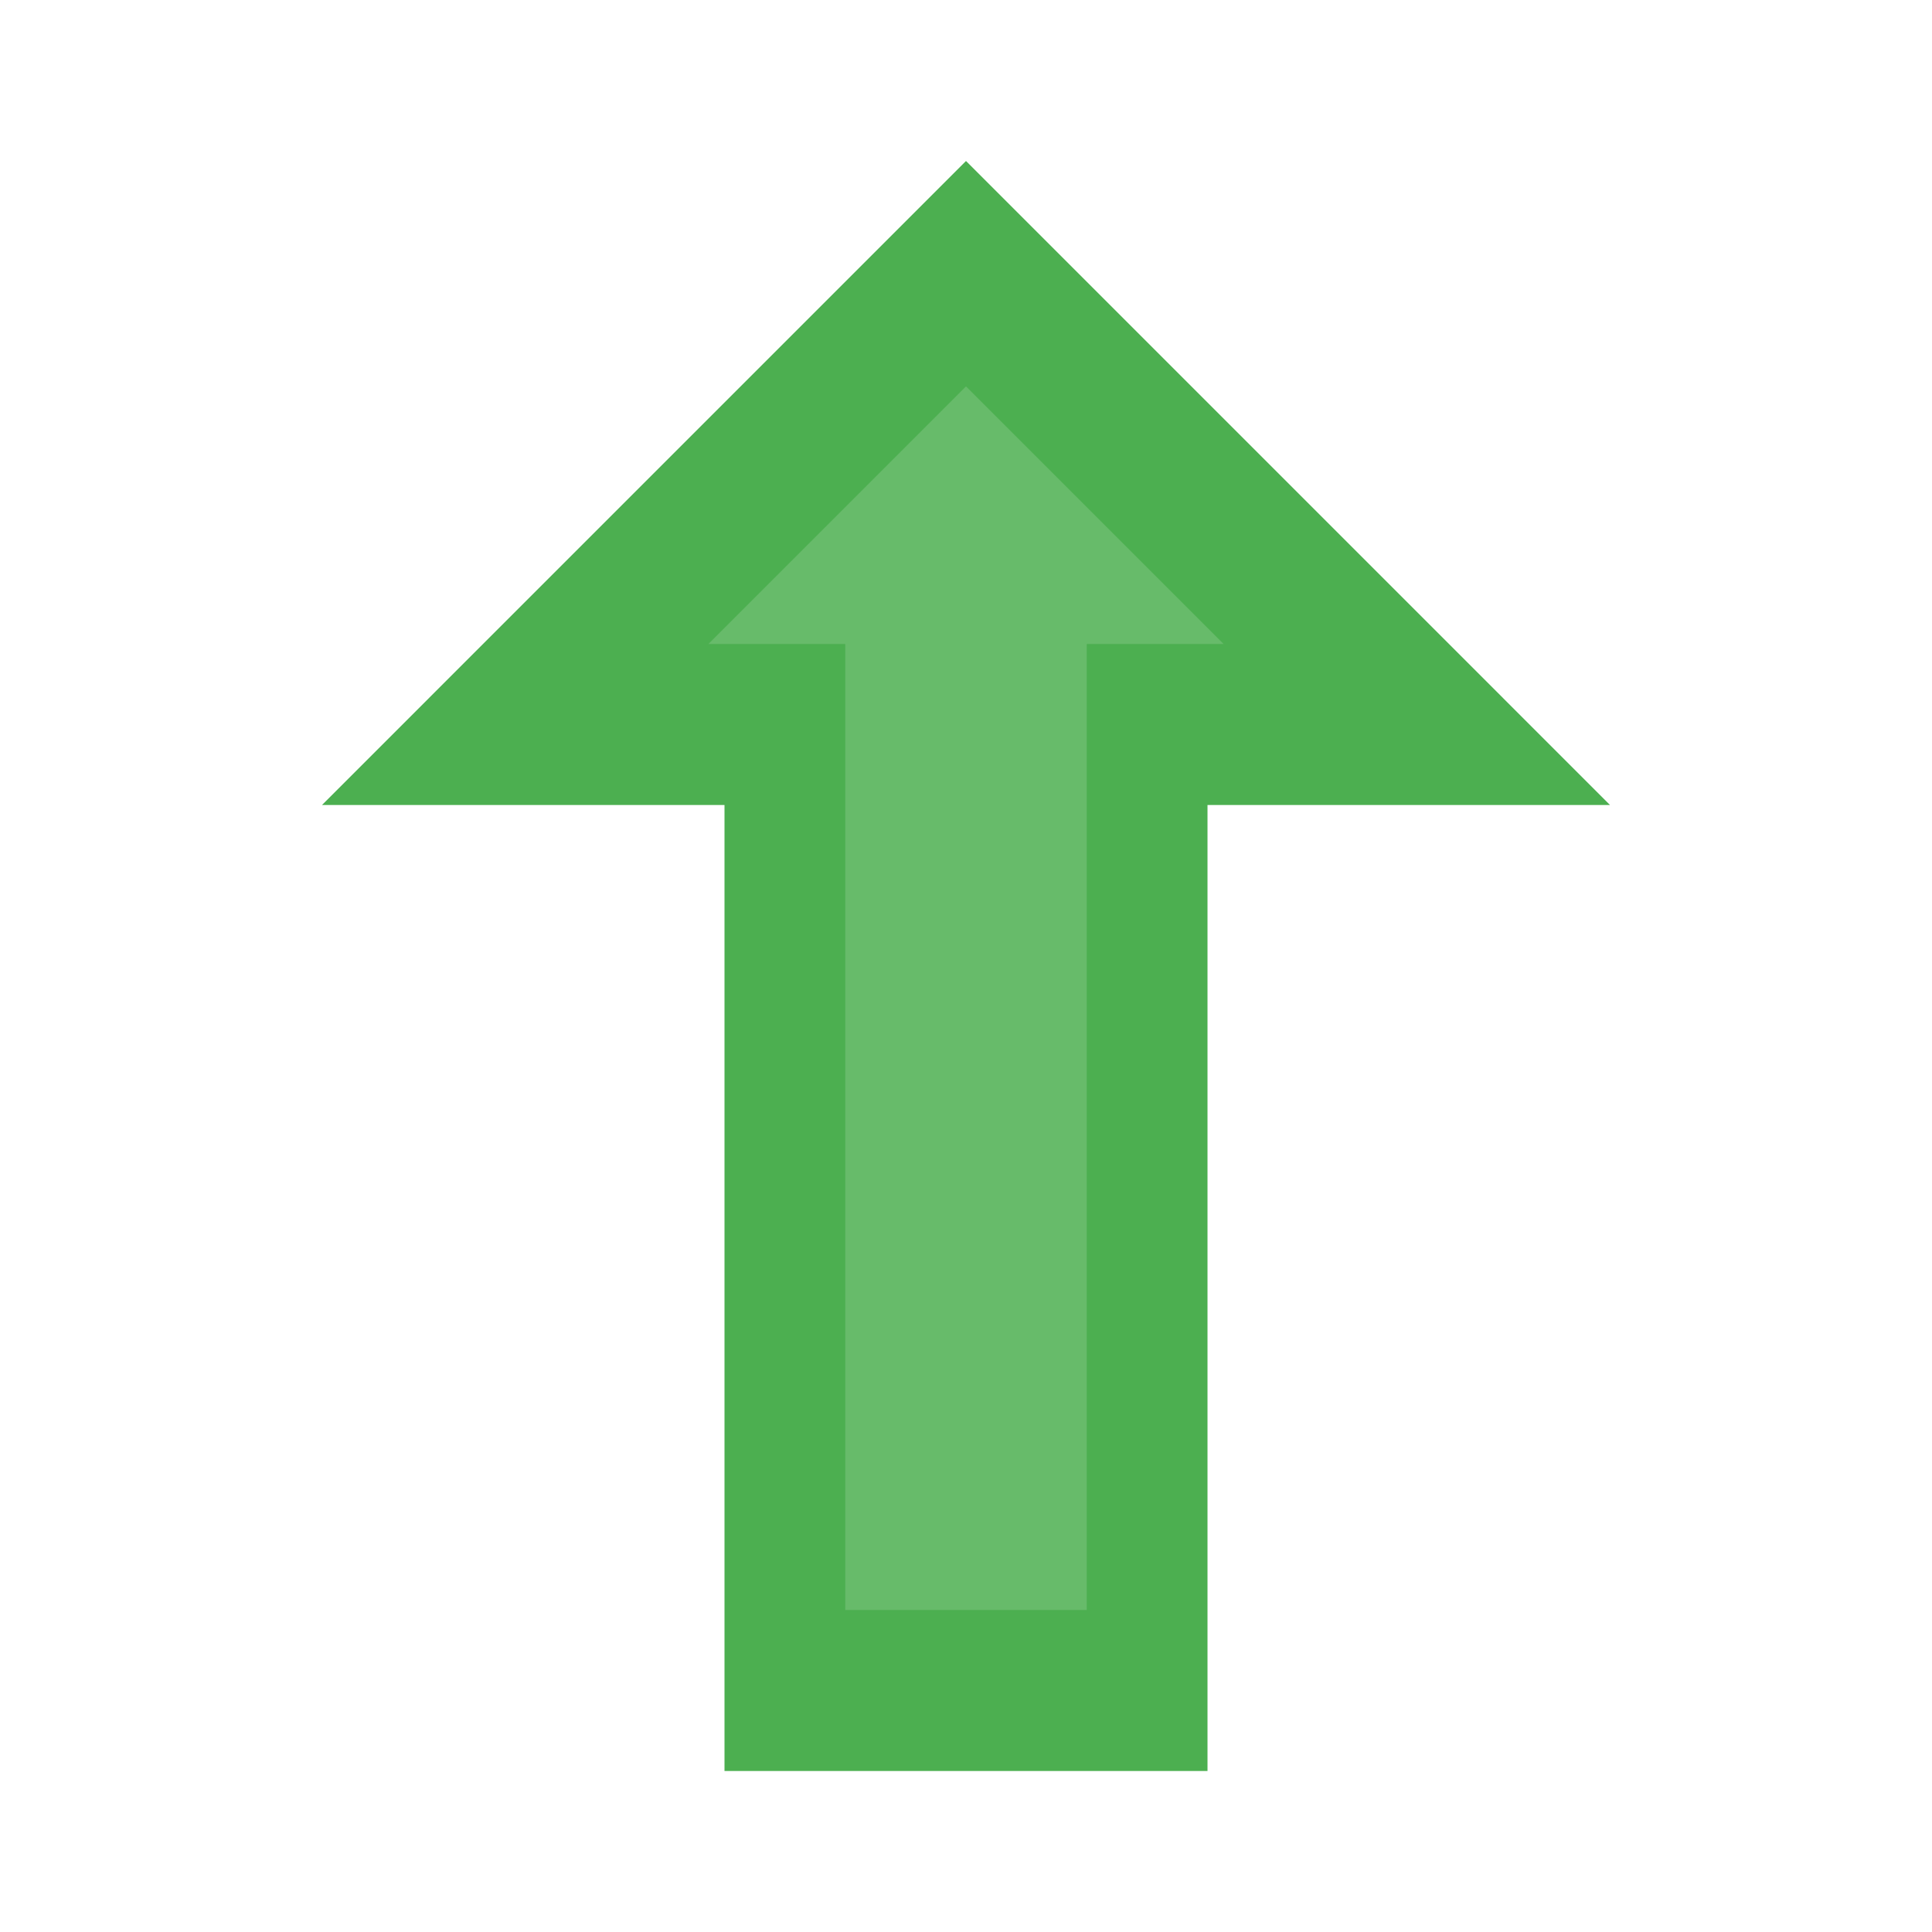
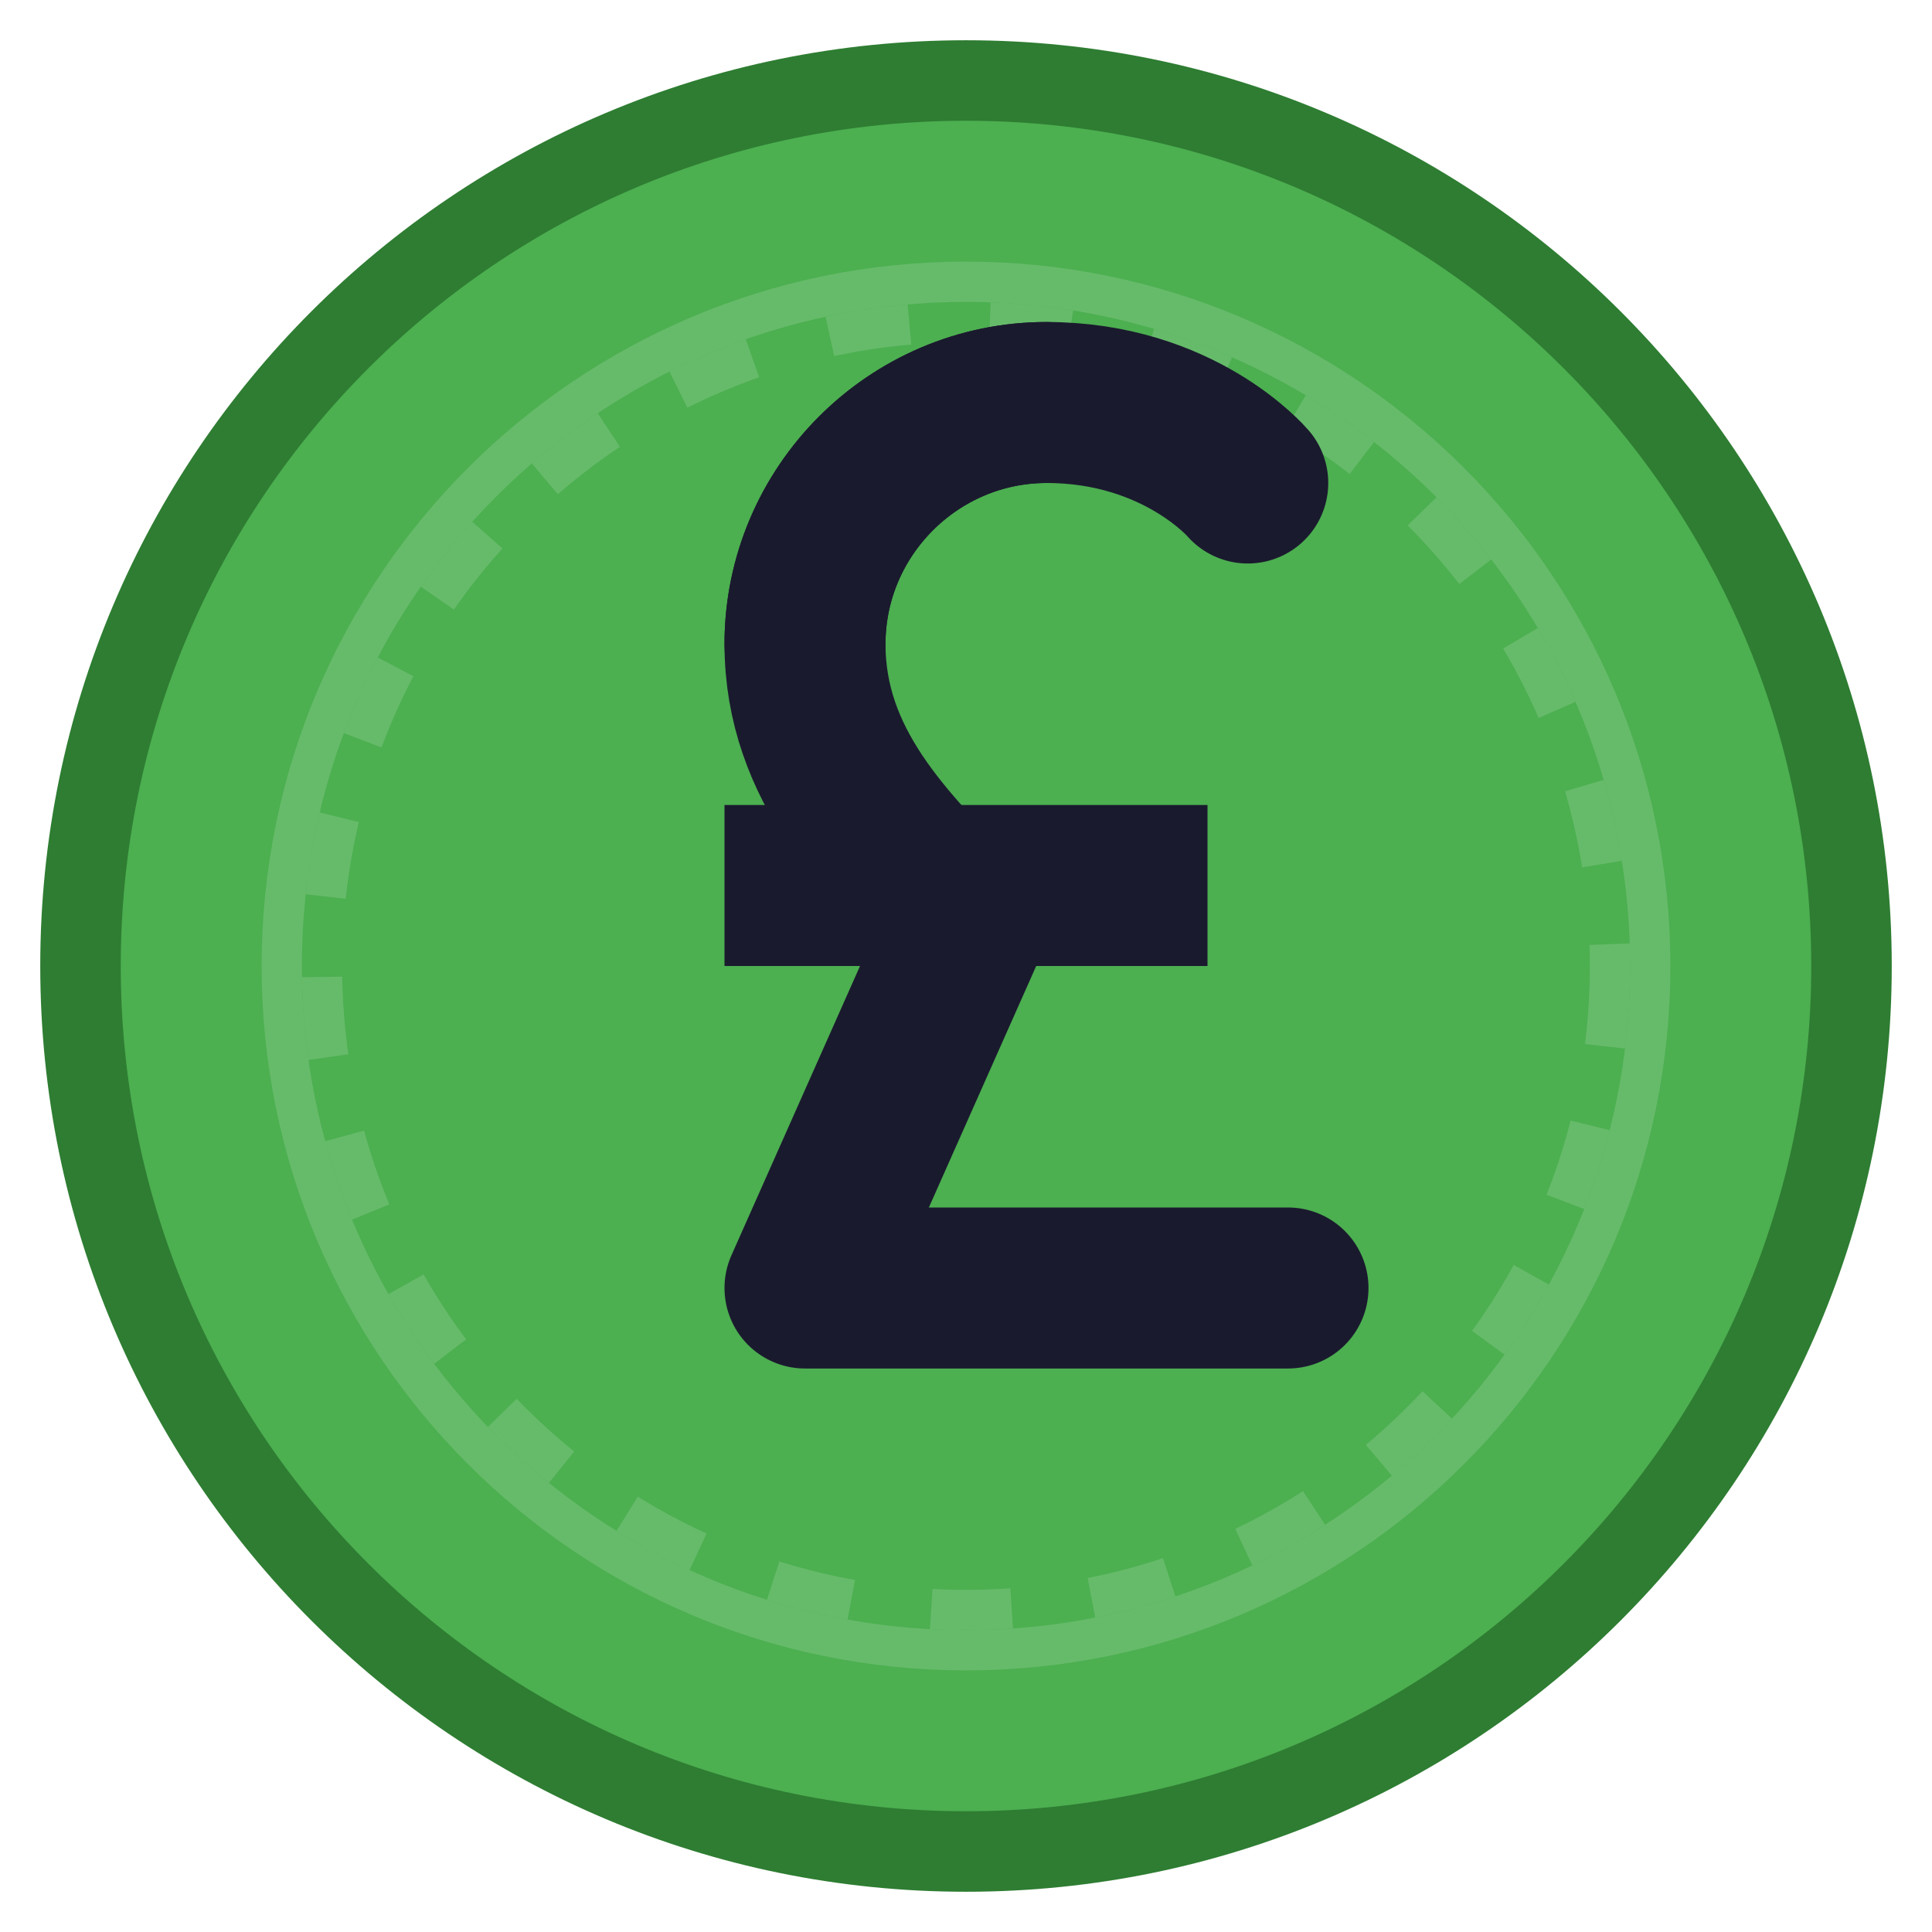
<svg xmlns="http://www.w3.org/2000/svg" viewBox="0 0 24 24">
-   <path d="M12 2L4 10h5v12h6V10h5L12 2z" fill="#4caf50" />
-   <path d="M12 4.8L15.2 8h-1.7v12h-3V8H8.8L12 4.8z" fill="#81c784" opacity="0.5" />
+   <circle cx="12" cy="12" r="11" fill="#4caf50" stroke="#2e7d32" stroke-width="1" />
+   <circle cx="12" cy="12" r="8.5" fill="none" stroke="#66bb6a" stroke-width="0.5" />
+   <circle cx="12" cy="12" r="8" fill="none" stroke="#66bb6a" stroke-width="0.5" stroke-dasharray="1 1" />
+   <path d="M10 8c0-1.65 1.35-3 3-3s2.5 1 2.5 1" fill="none" stroke="#1a1a2e" stroke-width="2" stroke-linecap="round" />
+   <path d="M13 5c-1.65 0-3 1.35-3 3 0 1.5 1 2.5 2 3.5l-2 4.5h6" fill="none" stroke="#1a1a2e" stroke-width="2" stroke-linecap="round" stroke-linejoin="round" />
+   <line x1="9" y1="11" x2="15" y2="11" stroke="#1a1a2e" stroke-width="2" />
</svg>
